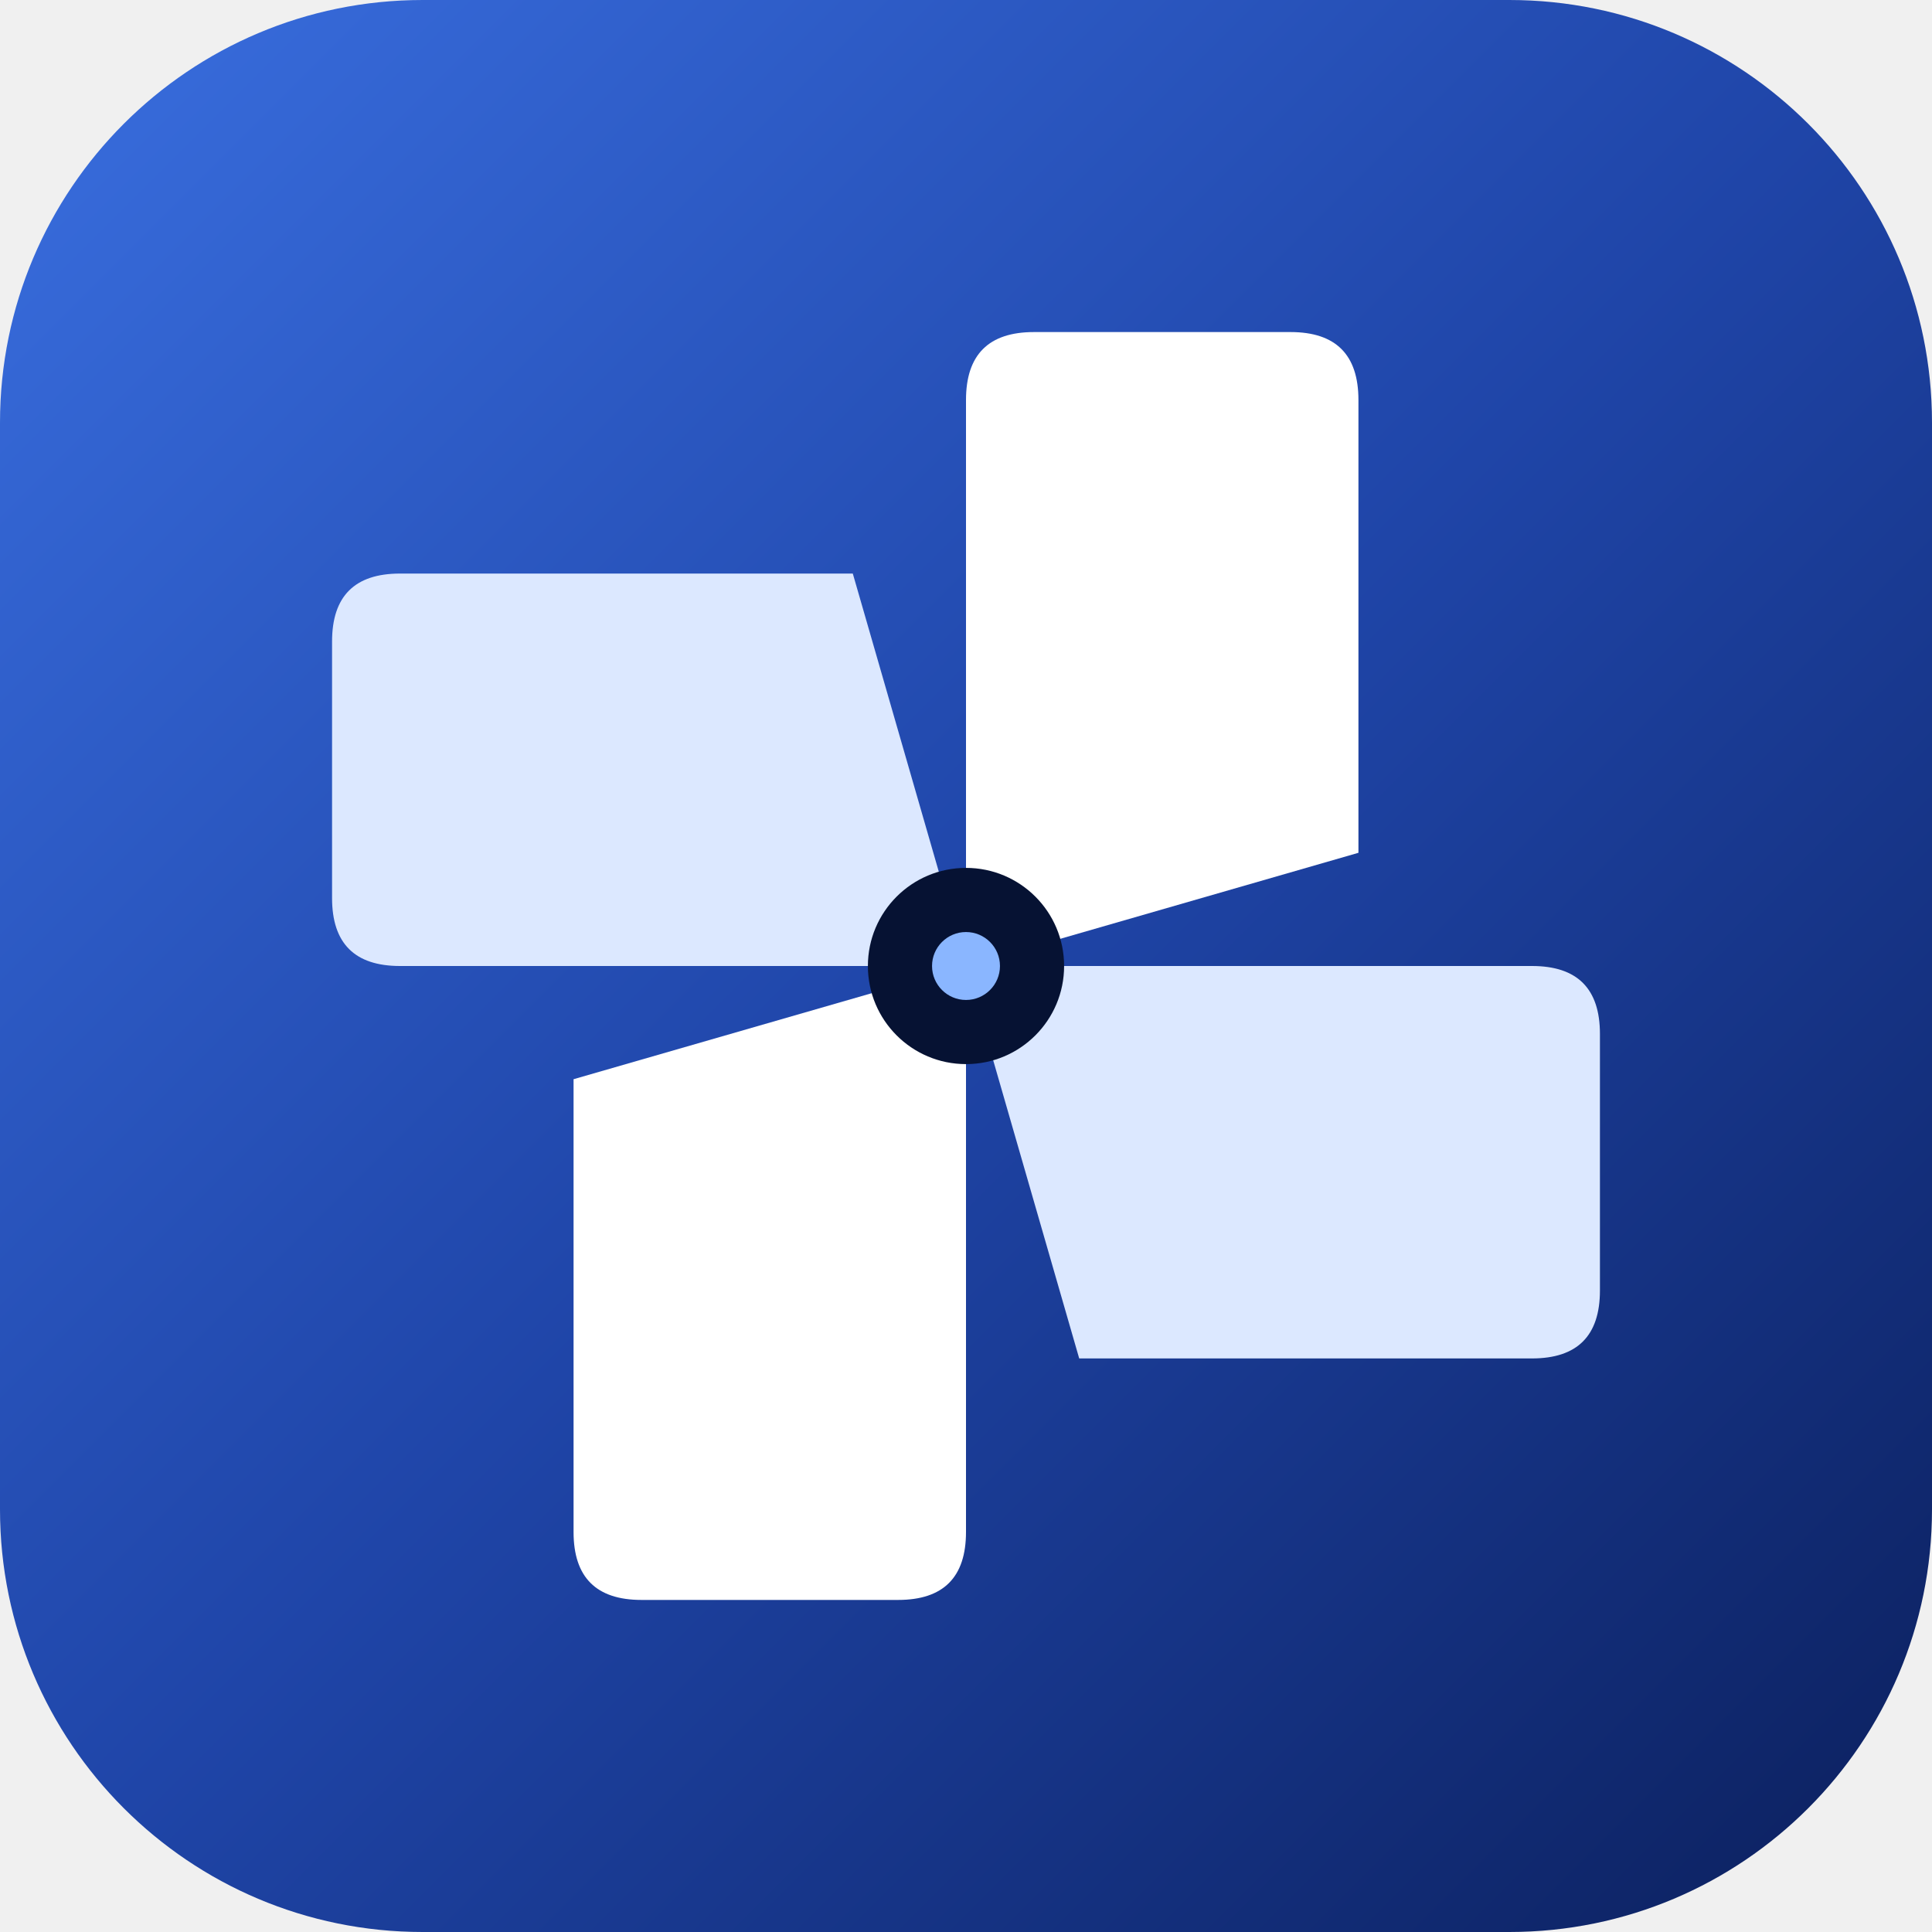
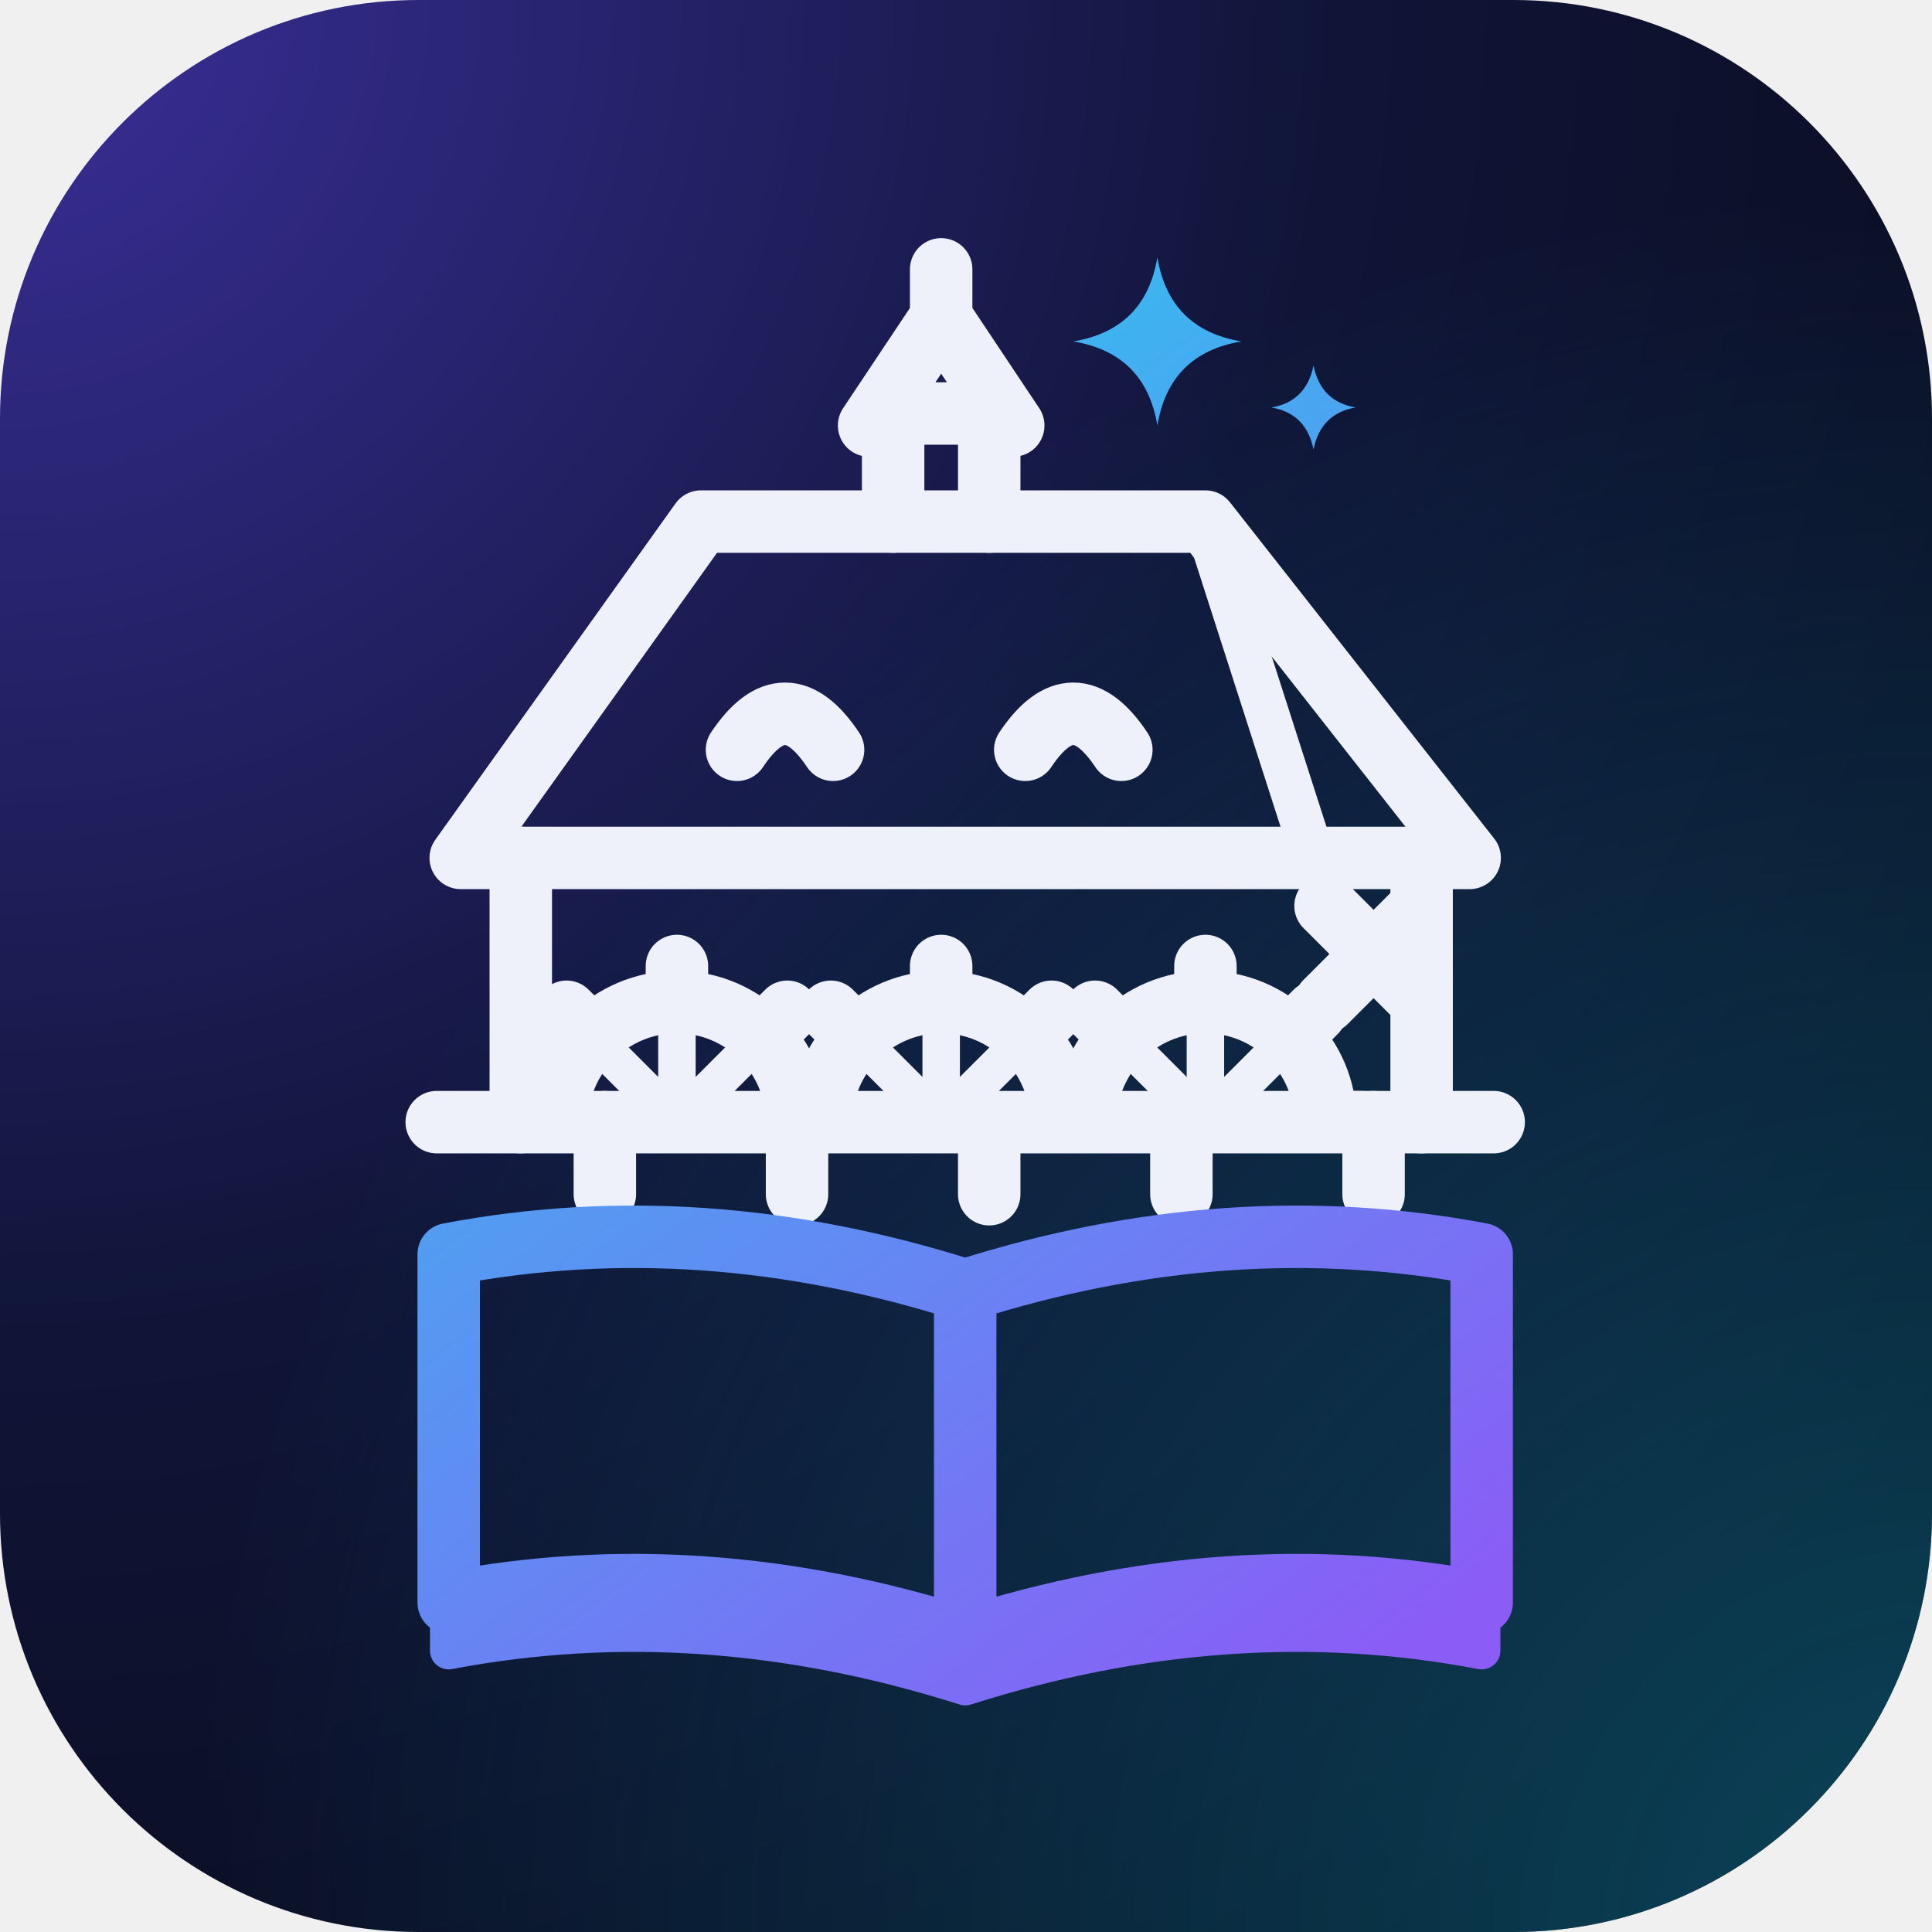
- <svg xmlns="http://www.w3.org/2000/svg" viewBox="0 0 512 512">
+ <svg xmlns="http://www.w3.org/2000/svg" viewBox="0 0 120 120">
  <defs>
-     <linearGradient id="bg" x1="0" y1="0" x2="1" y2="1">
-       <stop offset="0" stop-color="#3a6fe0" />
-       <stop offset="0.5" stop-color="#1f45a8" />
-       <stop offset="1" stop-color="#0b1f5c" />
-     </linearGradient>
+     <radialGradient id="bgA" cx="0" cy="0" r="1.25">
+       <stop offset="0" stop-color="#3a2f9a" />
+       <stop offset=".55" stop-color="#101538" />
+       <stop offset="1" stop-color="#070a18" />
+     </radialGradient>
+     <radialGradient id="bgB" cx="1" cy="1" r=".9">
+       <stop offset="0" stop-color="#0e7490" stop-opacity=".55" />
+       <stop offset="1" stop-color="#0e7490" stop-opacity="0" />
+     </radialGradient>
  </defs>
-   <rect width="512" height="512" rx="112" fill="url(#bg)" />
-   <g transform="translate(256 256)">
-     <path d="M0 0 L0 -150 Q0 -168 18 -168 L86 -168 Q104 -168 104 -150 L104 -30 Z" fill="#ffffff" />
-     <path d="M0 0 L0 -150 Q0 -168 18 -168 L86 -168 Q104 -168 104 -150 L104 -30 Z" fill="#dce8ff" transform="rotate(90)" />
-     <path d="M0 0 L0 -150 Q0 -168 18 -168 L86 -168 Q104 -168 104 -150 L104 -30 Z" fill="#ffffff" transform="rotate(180)" />
-     <path d="M0 0 L0 -150 Q0 -168 18 -168 L86 -168 Q104 -168 104 -150 L104 -30 Z" fill="#dce8ff" transform="rotate(270)" />
-     <circle r="26" fill="#061233" />
-     <circle r="9" fill="#8ab6ff" />
-   </g>
+   <rect width="120" height="120" rx="26" fill="url(#bgA)" />
+   <rect width="120" height="120" rx="26" fill="url(#bgB)" />
+   <svg x="18.6" y="13" width="82.7" height="94" viewBox="0 -2 100 126">
+     <defs>
+       <clipPath id="ic">
+         <rect width="100" height="74" />
+       </clipPath>
+       <linearGradient id="ig" gradientUnits="userSpaceOnUse" x1="7" y1="0" x2="93" y2="114">
+         <stop offset="0" stop-color="#22d3ee" />
+         <stop offset="1" stop-color="#8b5cf6" />
+       </linearGradient>
+     </defs>
+     <polygon points="8,52 28,24 70,24 92,52" fill="none" stroke="#eef0fa" stroke-width="5.2" stroke-linejoin="round" stroke-linecap="round" />
+     <line x1="70" y1="24" x2="79" y2="52" stroke="#eef0fa" stroke-width="3.64" stroke-linecap="round" />
+     <path d="M44,24 V15 H52 V24 M42,16 L48,7 L54,16 M48,7 V3" fill="none" stroke="#eef0fa" stroke-width="5.2" stroke-linejoin="round" stroke-linecap="round" />
+     <path d="M66,2 Q67,8 73,9 Q67,10 66,16 Q65,10 59,9 Q65,8 66,2 Z" fill="url(#ig)" />
+     <path d="M79,11 Q79.6,14 82.5,14.5 Q79.6,15 79,18 Q78.4,15 75.5,14.5 Q78.4,14 79,11 Z" fill="url(#ig)" />
+     <path d="M31,43 Q35,37 39,43 M55,43 Q59,37 63,43" fill="none" stroke="#eef0fa" stroke-width="5.2" stroke-linejoin="round" stroke-linecap="round" />
+     <path d="M13,52 V74 M88,52 V74 M80,56 L88,64 M88,56 L80,64" fill="none" stroke="#eef0fa" stroke-width="5.2" stroke-linejoin="round" stroke-linecap="round" />
+     <g clip-path="url(#ic)">
+       <g>
+         <circle cx="26" cy="74" r="10" fill="none" stroke="#eef0fa" stroke-width="5.2" stroke-linejoin="round" stroke-linecap="round" />
+         <line x1="26" y1="74" x2="36.00" y2="74.00" stroke="#eef0fa" stroke-width="3.12" stroke-linecap="round" />
+         <line x1="36.00" y1="74.00" x2="39.00" y2="74.00" stroke="#eef0fa" stroke-width="5.2" stroke-linecap="round" />
+         <line x1="26" y1="74" x2="33.07" y2="81.07" stroke="#eef0fa" stroke-width="3.12" stroke-linecap="round" />
+         <line x1="33.07" y1="81.07" x2="35.19" y2="83.19" stroke="#eef0fa" stroke-width="5.2" stroke-linecap="round" />
+         <line x1="26" y1="74" x2="26.00" y2="84.00" stroke="#eef0fa" stroke-width="3.12" stroke-linecap="round" />
+         <line x1="26.00" y1="84.00" x2="26.00" y2="87.00" stroke="#eef0fa" stroke-width="5.2" stroke-linecap="round" />
+         <line x1="26" y1="74" x2="18.93" y2="81.07" stroke="#eef0fa" stroke-width="3.12" stroke-linecap="round" />
+         <line x1="18.93" y1="81.07" x2="16.81" y2="83.19" stroke="#eef0fa" stroke-width="5.2" stroke-linecap="round" />
+         <line x1="26" y1="74" x2="16.00" y2="74.00" stroke="#eef0fa" stroke-width="3.12" stroke-linecap="round" />
+         <line x1="16.00" y1="74.00" x2="13.00" y2="74.00" stroke="#eef0fa" stroke-width="5.2" stroke-linecap="round" />
+         <line x1="26" y1="74" x2="18.93" y2="66.93" stroke="#eef0fa" stroke-width="3.12" stroke-linecap="round" />
+         <line x1="18.93" y1="66.93" x2="16.81" y2="64.81" stroke="#eef0fa" stroke-width="5.2" stroke-linecap="round" />
+         <line x1="26" y1="74" x2="26.00" y2="64.00" stroke="#eef0fa" stroke-width="3.12" stroke-linecap="round" />
+         <line x1="26.00" y1="64.00" x2="26.00" y2="61.00" stroke="#eef0fa" stroke-width="5.2" stroke-linecap="round" />
+         <line x1="26" y1="74" x2="33.07" y2="66.93" stroke="#eef0fa" stroke-width="3.12" stroke-linecap="round" />
+         <line x1="33.07" y1="66.93" x2="35.19" y2="64.81" stroke="#eef0fa" stroke-width="5.2" stroke-linecap="round" />
+       </g>
+       <g>
+         <circle cx="48" cy="74" r="10" fill="none" stroke="#eef0fa" stroke-width="5.2" stroke-linejoin="round" stroke-linecap="round" />
+         <line x1="48" y1="74" x2="58.00" y2="74.00" stroke="#eef0fa" stroke-width="3.12" stroke-linecap="round" />
+         <line x1="58.00" y1="74.00" x2="61.00" y2="74.00" stroke="#eef0fa" stroke-width="5.2" stroke-linecap="round" />
+         <line x1="48" y1="74" x2="55.07" y2="81.07" stroke="#eef0fa" stroke-width="3.12" stroke-linecap="round" />
+         <line x1="55.07" y1="81.07" x2="57.19" y2="83.19" stroke="#eef0fa" stroke-width="5.2" stroke-linecap="round" />
+         <line x1="48" y1="74" x2="48.00" y2="84.00" stroke="#eef0fa" stroke-width="3.12" stroke-linecap="round" />
+         <line x1="48.00" y1="84.00" x2="48.00" y2="87.00" stroke="#eef0fa" stroke-width="5.2" stroke-linecap="round" />
+         <line x1="48" y1="74" x2="40.93" y2="81.07" stroke="#eef0fa" stroke-width="3.12" stroke-linecap="round" />
+         <line x1="40.93" y1="81.07" x2="38.81" y2="83.19" stroke="#eef0fa" stroke-width="5.2" stroke-linecap="round" />
+         <line x1="48" y1="74" x2="38.00" y2="74.00" stroke="#eef0fa" stroke-width="3.12" stroke-linecap="round" />
+         <line x1="38.00" y1="74.00" x2="35.00" y2="74.00" stroke="#eef0fa" stroke-width="5.2" stroke-linecap="round" />
+         <line x1="48" y1="74" x2="40.93" y2="66.93" stroke="#eef0fa" stroke-width="3.12" stroke-linecap="round" />
+         <line x1="40.93" y1="66.93" x2="38.81" y2="64.81" stroke="#eef0fa" stroke-width="5.2" stroke-linecap="round" />
+         <line x1="48" y1="74" x2="48.00" y2="64.00" stroke="#eef0fa" stroke-width="3.12" stroke-linecap="round" />
+         <line x1="48.00" y1="64.00" x2="48.00" y2="61.00" stroke="#eef0fa" stroke-width="5.2" stroke-linecap="round" />
+         <line x1="48" y1="74" x2="55.07" y2="66.93" stroke="#eef0fa" stroke-width="3.12" stroke-linecap="round" />
+         <line x1="55.07" y1="66.93" x2="57.19" y2="64.81" stroke="#eef0fa" stroke-width="5.2" stroke-linecap="round" />
+       </g>
+       <g>
+         <circle cx="70" cy="74" r="10" fill="none" stroke="#eef0fa" stroke-width="5.2" stroke-linejoin="round" stroke-linecap="round" />
+         <line x1="70" y1="74" x2="80.00" y2="74.00" stroke="#eef0fa" stroke-width="3.12" stroke-linecap="round" />
+         <line x1="80.00" y1="74.00" x2="83.00" y2="74.00" stroke="#eef0fa" stroke-width="5.2" stroke-linecap="round" />
+         <line x1="70" y1="74" x2="77.07" y2="81.07" stroke="#eef0fa" stroke-width="3.12" stroke-linecap="round" />
+         <line x1="77.07" y1="81.07" x2="79.19" y2="83.19" stroke="#eef0fa" stroke-width="5.2" stroke-linecap="round" />
+         <line x1="70" y1="74" x2="70.00" y2="84.00" stroke="#eef0fa" stroke-width="3.12" stroke-linecap="round" />
+         <line x1="70.00" y1="84.00" x2="70.00" y2="87.00" stroke="#eef0fa" stroke-width="5.2" stroke-linecap="round" />
+         <line x1="70" y1="74" x2="62.93" y2="81.07" stroke="#eef0fa" stroke-width="3.12" stroke-linecap="round" />
+         <line x1="62.93" y1="81.07" x2="60.81" y2="83.19" stroke="#eef0fa" stroke-width="5.2" stroke-linecap="round" />
+         <line x1="70" y1="74" x2="60.00" y2="74.00" stroke="#eef0fa" stroke-width="3.12" stroke-linecap="round" />
+         <line x1="60.00" y1="74.00" x2="57.00" y2="74.00" stroke="#eef0fa" stroke-width="5.2" stroke-linecap="round" />
+         <line x1="70" y1="74" x2="62.93" y2="66.93" stroke="#eef0fa" stroke-width="3.12" stroke-linecap="round" />
+         <line x1="62.93" y1="66.93" x2="60.81" y2="64.81" stroke="#eef0fa" stroke-width="5.2" stroke-linecap="round" />
+         <line x1="70" y1="74" x2="70.00" y2="64.00" stroke="#eef0fa" stroke-width="3.12" stroke-linecap="round" />
+         <line x1="70.00" y1="64.00" x2="70.00" y2="61.00" stroke="#eef0fa" stroke-width="5.2" stroke-linecap="round" />
+         <line x1="70" y1="74" x2="77.07" y2="66.93" stroke="#eef0fa" stroke-width="3.12" stroke-linecap="round" />
+         <line x1="77.07" y1="66.93" x2="79.19" y2="64.81" stroke="#eef0fa" stroke-width="5.2" stroke-linecap="round" />
+       </g>
+     </g>
+     <line x1="6" y1="74" x2="94" y2="74" fill="none" stroke="#eef0fa" stroke-width="5.2" stroke-linejoin="round" stroke-linecap="round" />
+     <line x1="20" y1="74" x2="20" y2="80" fill="none" stroke="#eef0fa" stroke-width="5.2" stroke-linejoin="round" stroke-linecap="round" />
+     <line x1="36" y1="74" x2="36" y2="80" fill="none" stroke="#eef0fa" stroke-width="5.2" stroke-linejoin="round" stroke-linecap="round" />
+     <line x1="52" y1="74" x2="52" y2="80" fill="none" stroke="#eef0fa" stroke-width="5.2" stroke-linejoin="round" stroke-linecap="round" />
+     <line x1="68" y1="74" x2="68" y2="80" fill="none" stroke="#eef0fa" stroke-width="5.2" stroke-linejoin="round" stroke-linecap="round" />
+     <line x1="84" y1="74" x2="84" y2="80" fill="none" stroke="#eef0fa" stroke-width="5.2" stroke-linejoin="round" stroke-linecap="round" />
+     <path d="M50,88 Q28,81 7,85 V114 Q28,110 50,117 Q72,110 93,114 V85 Q72,81 50,88 Z M50,88 V117" fill="none" stroke="url(#ig)" stroke-linejoin="round" stroke-linecap="round" stroke-width="5.2" />
+     <path d="M7,114 V118 Q28,114 50,121 Q72,114 93,118 V114" fill="none" stroke="url(#ig)" stroke-linejoin="round" stroke-linecap="round" stroke-width="3.12" />
+   </svg>
</svg>
